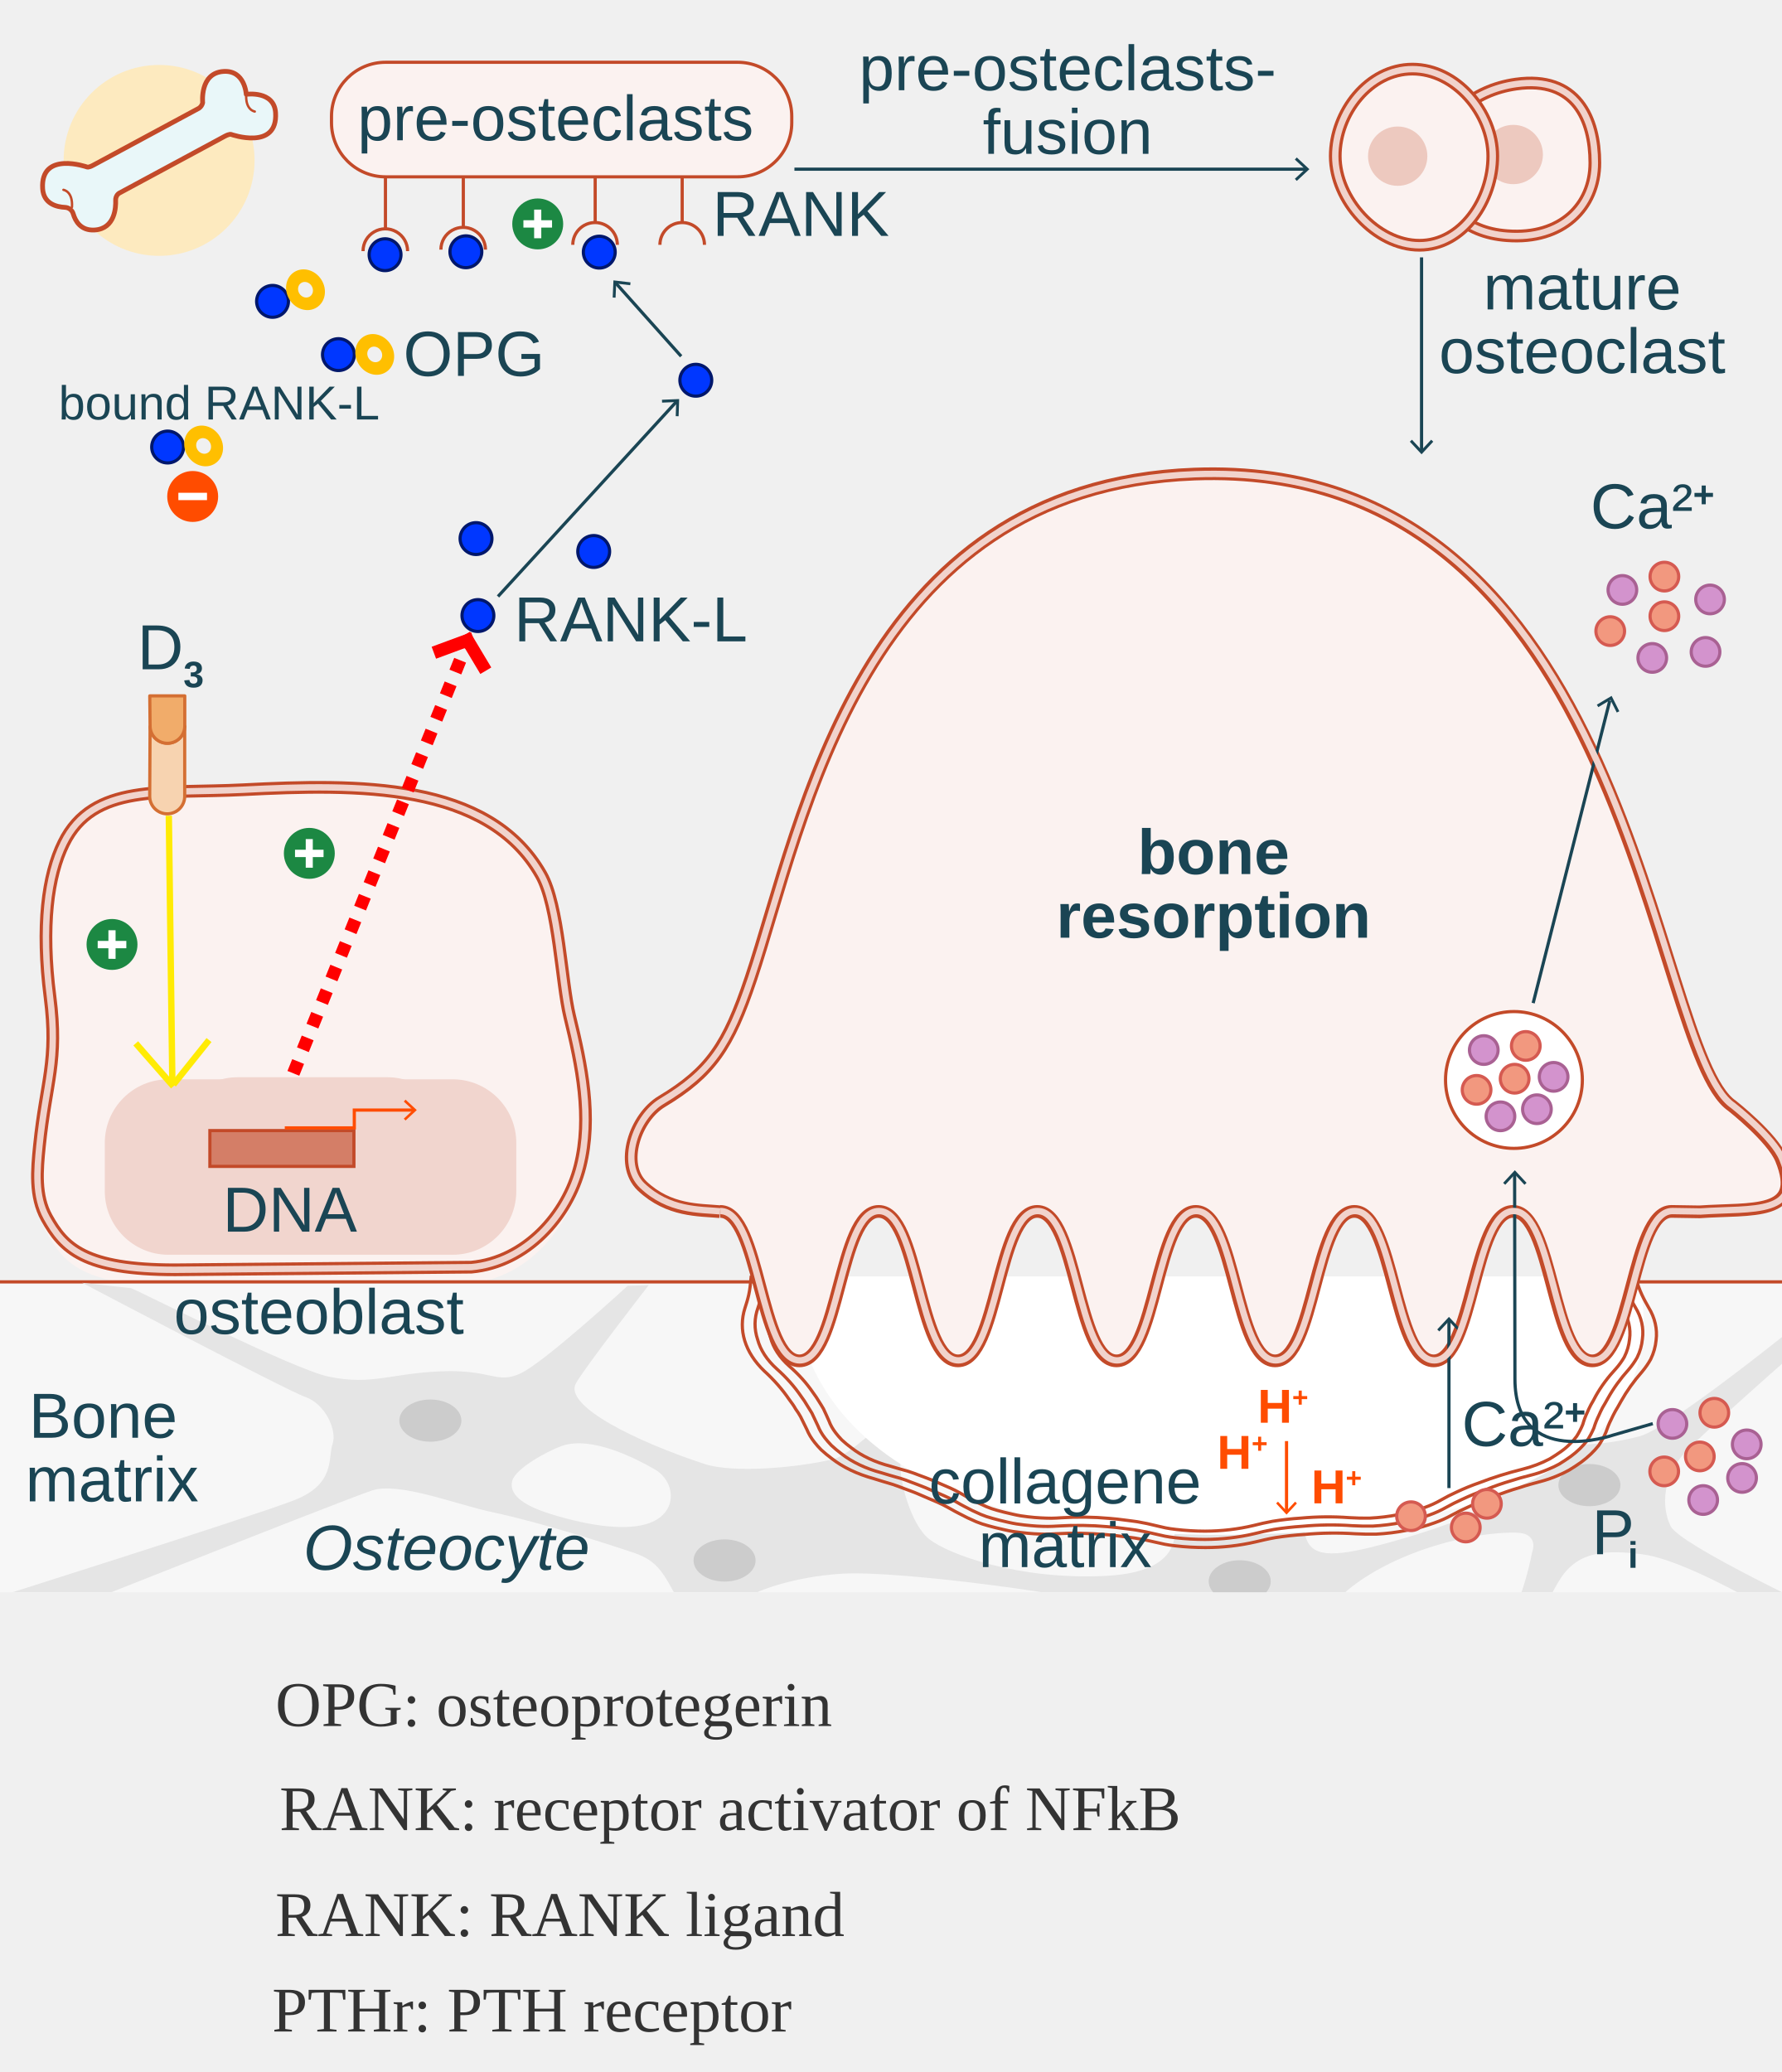
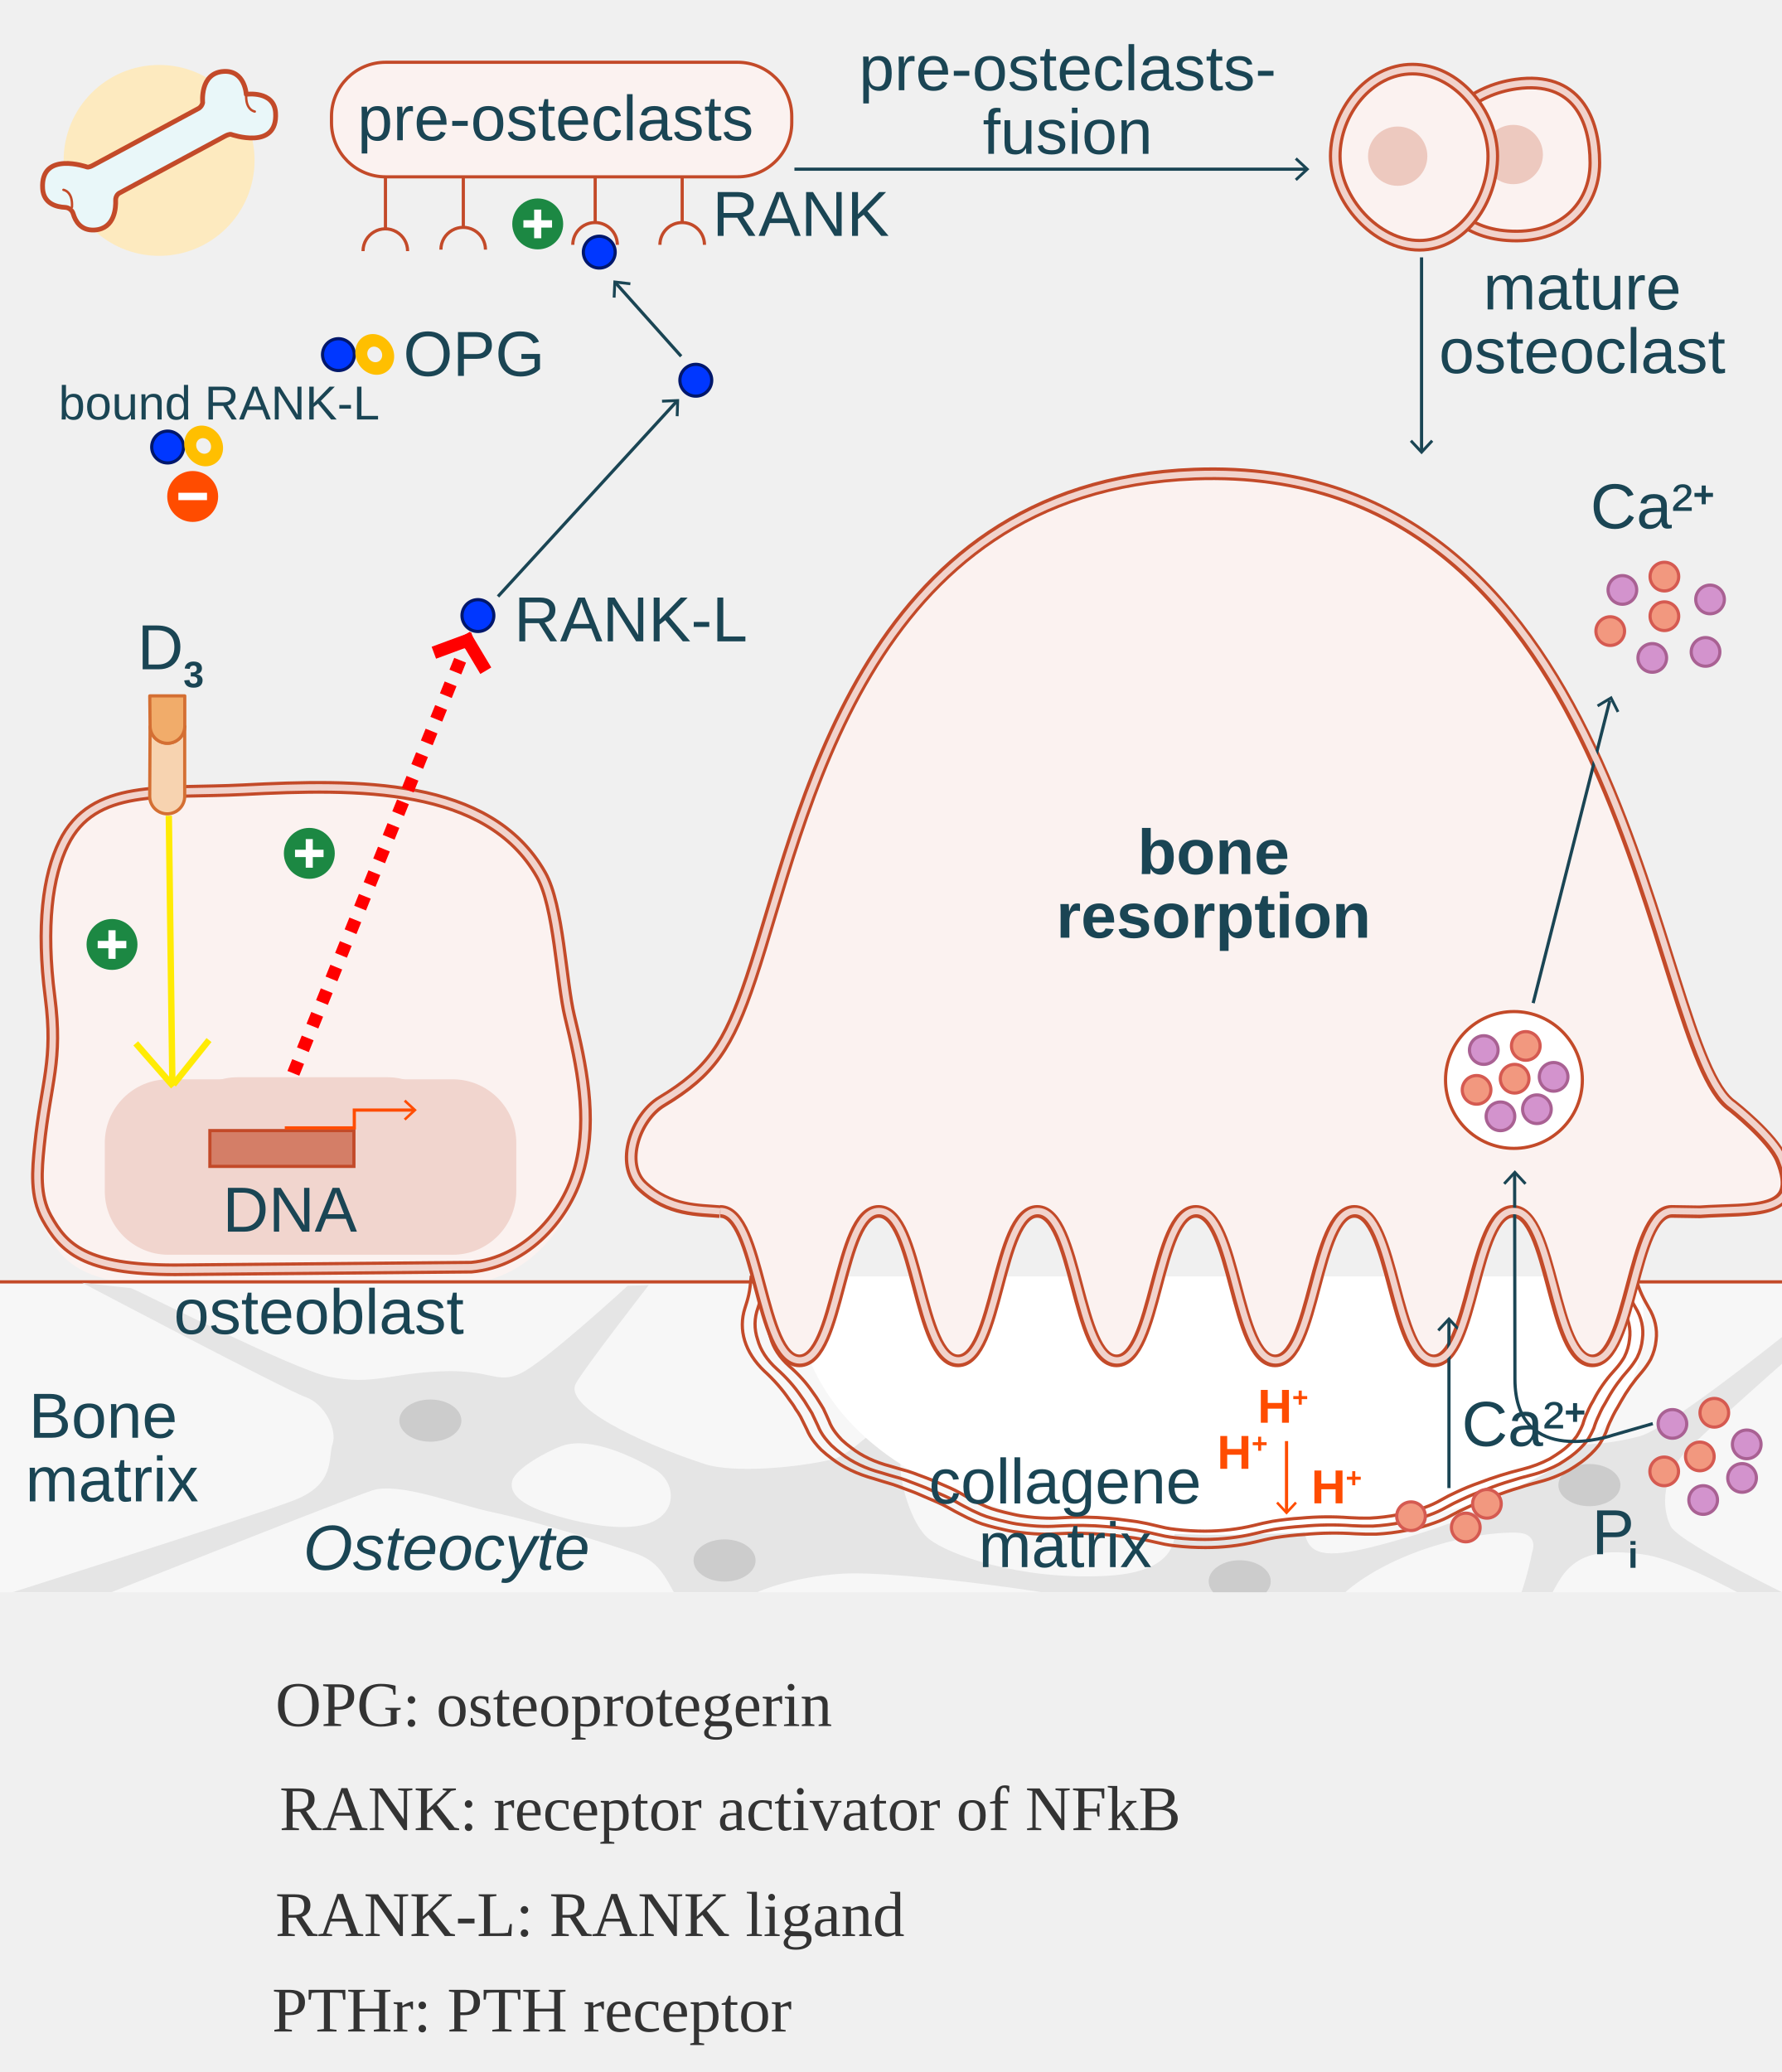
<svg xmlns="http://www.w3.org/2000/svg" xmlns:ns1="https://boxy-svg.com" viewBox="0 0 560 651.164">
  <defs>
    <style>.cls-1,.cls-11,.cls-16,.cls-18,.cls-36,.cls-4,.cls-5{fill:none;}.cls-2{isolation:isolate;}.cls-13,.cls-3{fill:#fbf2f0;}.cls-11,.cls-12,.cls-13,.cls-22,.cls-35,.cls-36,.cls-4,.cls-7{stroke:#c34a29;}.cls-11,.cls-12,.cls-13,.cls-16,.cls-18,.cls-22,.cls-36,.cls-4,.cls-5{stroke-miterlimit:10;}.cls-4{stroke-width:4px;}.cls-5{stroke:#f1d3cc;stroke-width:2px;}.cls-6{clip-path:url(#clip-path);}.cls-7{fill:#f7f7f7;}.cls-14,.cls-23,.cls-24,.cls-25,.cls-26,.cls-35,.cls-36,.cls-7{stroke-linecap:round;}.cls-14,.cls-23,.cls-24,.cls-25,.cls-26,.cls-35,.cls-7{stroke-linejoin:round;}.cls-8{fill:#e5e5e5;}.cls-9{fill:#ccc;}.cls-10,.cls-12{fill:#fff;}.cls-14{fill:#86d2dc;stroke:#39858e;}.cls-15{fill:#edc9bf;}.cls-16{stroke:#ff4c00;}.cls-17,.cls-28{fill:#ff4c00;}.cls-18{stroke:#1a4554;}.cls-19,.cls-21,.cls-27,.cls-29,.cls-31,.cls-32{fill:#1a4554;}.cls-20{fill:#f1d5ce;}.cls-21,.cls-27,.cls-29,.cls-31,.cls-32{font-size:20px;}.cls-21{font-family:ArialMT, Arial;}.cls-22{fill:#d47e67;}.cls-23{fill:#f7d3b0;}.cls-23,.cls-24{stroke:#d46f33;}.cls-24{fill:#f1ac6a;}.cls-25{fill:#f2987f;stroke:#d55a51;}.cls-26{fill:#d393cd;stroke:#a96193;}.cls-27,.cls-28,.cls-31,.cls-32{font-family:Arial-BoldMT, Arial;font-weight:700;}.cls-28{font-size:15px;}.cls-29{font-family:Arial-ItalicMT, Arial;font-style:italic;}.cls-30{letter-spacing:-0.04em;}.cls-31{letter-spacing:0.03em;}.cls-32{letter-spacing:0.03em;}.cls-33{fill:#1c8843;}.cls-34{fill:#fdeabf;}.cls-35{fill:#e9f7f9;stroke-width:1.5px;}.cls-36{stroke-width:0.75px;}.cls-37{mix-blend-mode:multiply;}</style>
    <clipPath id="clip-path">
      <rect class="cls-1" y="0.39" width="560" height="500" />
    </clipPath>
  </defs>
  <g class="cls-2">
    <g id="Zellen_HG" data-name="Zellen HG">
      <path class="cls-3" d="M 148.11 403.209 C 165.3 401.589 178.38 386.591 182.27 370.722 C 186.16 354.853 182.8 338.297 179.02 322.407 C 176.41 311.418 175.6 286.722 170.02 276.747 C 153.4 246.792 112.33 247.5 76.52 249.386 C 51 250.729 29.28 247.202 20 266.629 C 15 277.014 12.86 293.334 15.72 316.164 C 18.33 336.974 14.46 343.289 12.39 364.141 C 11.62 371.963 10.89 380.277 14.66 387.268 C 20 397.13 26.5 404.06 55 404.06 Z" />
      <path class="cls-4" d="M148.11,398.23c17.19-1.58,30.27-16.21,34.16-31.69s.53-31.63-3.25-47.13c-2.61-10.72-3.42-34.81-9-44.54-16.62-29.22-57.69-28.53-93.5-26.69C51,249.49,29.28,246.05,20,265c-5,10.13-7.14,26.05-4.28,48.32,2.61,20.3-1.26,26.46-3.33,46.8-.77,7.63-1.5,15.74,2.27,22.56C20,392.3,26.5,399.06,55,399.06Z" />
      <path class="cls-5" d="M148.11,398.23c17.19-1.58,30.27-16.21,34.16-31.69s.53-31.63-3.25-47.13c-2.61-10.72-3.42-34.81-9-44.54-16.62-29.22-57.69-28.53-93.5-26.69C51,249.49,29.28,246.05,20,265c-5,10.13-7.14,26.05-4.28,48.32,2.61,20.3-1.26,26.46-3.33,46.8-.77,7.63-1.5,15.74,2.27,22.56C20,392.3,26.5,399.06,55,399.06Z" />
      <g class="cls-6">
        <rect class="cls-7" x="-12.03" y="402.85" width="604.95" height="99.19" />
        <path class="cls-8" d="M575.49,507.84S528,485.73,525,479.61s-2.5-15.64,4.5-23.13S577,413.63,577,413.63v-7.14s-50.87,42-61.75,44.89c-13.5,3.57-27.77,3.49-35.75-.17C467.24,445.6,448.24,433,448.24,433l-3.75,5.78s13.5,9.52,20.5,14.28,10.5,10.55,7.5,16.33-29.05,13.77-41.5,16.83c-14.5,3.58-19.75,2.39-21-4.59-1.05-5.89,19.5-34,19.5-34l-8.75,1.53s-11.9,17.95-15.75,23.3c-5.5,7.65-14.25,9.18-20.5,6.46-12.43-5.41-14.5-18.36-14.5-18.36l-5,.34s5,17.34,4,22.78-6,10.81-21.5,11.57c-27.5,1.36-49.5-6.8-55.5-11.57s-9.48-19.19-9-23.8c.29-2.69,32.1-41.18,42.09-56.28,0,0-6.17-.43-6.17,0S273,455.8,262,458.52s-31.5,4.54-40.5,1.59c-21.23-6.95-44.5-18.25-40.5-25.39,2.87-5.13,22.87-30.84,22.87-30.84l-6.64.21S171,428.25,163.49,431.66s-9-1.37-25-.69-21.5,4.43-35,1.71c-11.5-2.32-60.83-27.52-62.33-27.86l-15.33-1.67S90.07,437,96.07,439.08s9.94,10.27,8.44,14.7,1,12.57-12,17.67S-6.17,503.6-6.17,503.6L-12,519s120.52-47.9,129-50.62,26.48,4.46,37.5,6.8c16,3.4,37.07,10.23,44.67,12.81,8,2.72,9.33,6.58,14.83,16.44s-9,20.75-9,20.75l15.5-.34a53.81,53.81,0,0,1,8.67-18.48c4.33-6.12,20.81-10.91,35.33-11.79,18.67-1.14,79,7.14,91,11.56s7,18.37,7,18.37,48.5,1.36,48.5,0-.39-12.33,9.75-22.28c13-12.75,38-20.58,55.25-20.58,8,0,5.5,6.12,5.5,6.12a101,101,0,0,1-15,36.4l8.5,2.72s11.09-24.3,15.5-30.95c5.75-8.68,14.58-8.83,25.5-7.48,18,2.21,60,29.59,60,29.59ZM204.24,478.59c-6.8,2.57-18.43,1.21-31.33-2.83-9.42-2.95-13-6.5-11.92-10.43,1-3.74,10.71-9.17,15.5-10.89,9.5-3.4,23.95,4.26,29.25,7.32C212.24,465.5,213.24,475.19,204.24,478.59Z" />
        <ellipse class="cls-9" cx="135.24" cy="446.45" rx="9.75" ry="6.63" />
        <ellipse class="cls-9" cx="227.7" cy="490.41" rx="9.75" ry="6.63" />
        <ellipse class="cls-9" cx="389.59" cy="496.97" rx="9.75" ry="6.63" />
        <ellipse class="cls-9" cx="499.48" cy="466.72" rx="9.75" ry="6.63" />
      </g>
      <path class="cls-10" d="M 249.74 401.15 C 249.74 401.15 239.747 483.75 386.842 482.33 C 543.474 480.81 514.408 401.15 514.408 401.15" />
      <path class="cls-11" d="M 244.279 401.47 C 244.279 402 244.17 402.47 244.123 402.98 C 244.077 403.49 244.014 403.98 243.966 404.41 C 243.842 405.31 243.684 406.12 243.513 406.86 C 243.167 408.33 242.726 409.53 242.301 410.75 C 241.088 413.939 241.021 417.261 242.108 420.47 C 242.965 423.716 244.987 426.795 248.016 429.47 C 250.975 432.039 253.469 434.809 255.455 437.73 C 256.245 438.78 256.86 439.73 257.367 440.57 C 257.872 441.41 258.392 442.15 258.771 442.86 C 259.452 444.29 259.974 445.45 260.496 446.64 C 260.975 447.94 261.686 449.201 262.613 450.4 C 263.134 451.09 263.767 451.82 264.54 452.63 C 265.49 453.513 266.517 454.361 267.618 455.17 C 270.871 457.703 275.084 459.671 279.865 460.89 C 280.748 461.14 281.617 461.39 282.531 461.67 C 283.447 461.95 284.456 462.18 285.514 462.51 C 286.57 462.84 287.66 463.23 288.875 463.71 C 290.091 464.19 291.525 464.65 293.04 465.29 C 294.556 465.93 295.866 466.52 297.048 467.03 C 298.139 467.471 299.194 467.948 300.206 468.46 C 302.051 469.37 303.362 470.3 304.94 471.07 C 306.516 471.958 308.182 472.78 309.927 473.53 C 311.043 474.004 312.225 474.409 313.461 474.74 C 314.834 475.12 316.381 475.51 318.194 475.91 C 319.038 476.111 319.896 476.284 320.766 476.43 C 321.588 476.55 322.345 476.65 323.118 476.74 C 324.438 476.897 325.77 477.01 327.108 477.08 C 328.308 477.15 329.396 477.17 330.437 477.18 C 331.479 477.19 332.471 477.09 333.449 477.04 C 338.51 476.699 343.617 476.756 348.656 477.21 C 350.517 477.36 352.126 477.54 353.562 477.74 C 354.997 477.94 356.29 478.06 357.457 478.25 C 359.504 478.599 361.516 479.023 363.486 479.52 C 364.416 479.74 365.346 479.97 366.357 480.18 C 367.366 480.39 368.423 480.52 369.623 480.66 C 372.626 481.009 375.671 481.187 378.723 481.19 C 383.93 481.175 389.091 480.568 393.959 479.4 C 395.93 478.887 397.94 478.44 399.983 478.06 C 402.891 477.594 405.848 477.26 408.831 477.06 C 413.882 476.582 419.01 476.529 424.084 476.9 C 426.207 477.032 428.341 477.078 430.472 477.04 C 433.504 476.891 436.498 476.525 439.4 475.95 C 440.329 475.78 441.181 475.62 441.986 475.45 C 442.789 475.28 443.563 475.05 444.178 474.85 C 445.534 474.45 446.716 474.06 447.757 473.68 C 449.593 473.021 451.307 472.232 452.865 471.33 C 454.402 470.438 456.024 469.607 457.721 468.84 C 460.045 467.732 462.49 466.73 465.037 465.84 C 469.267 464.21 473.708 462.811 478.313 461.66 C 481.503 460.861 484.464 459.736 487.08 458.33 C 488.152 457.68 489.317 456.93 490.579 456.04 C 491.697 455.244 492.694 454.384 493.558 453.47 C 494.282 452.764 494.925 452.025 495.48 451.26 C 496.255 450.031 496.902 448.772 497.416 447.49 C 497.767 446.21 498.241 444.944 498.831 443.7 C 499.162 443 499.461 442.21 499.933 441.37 C 500.406 440.53 500.988 439.6 501.507 438.51 C 503.174 435.545 505.283 432.689 507.808 429.98 C 508.828 428.815 509.703 427.602 510.422 426.35 C 511.334 424.516 511.887 422.619 512.072 420.7 C 512.52 417.441 511.76 414.161 509.854 411.12 C 509.142 409.96 508.463 408.81 507.768 407.39 C 507.435 406.68 507.072 405.91 506.756 405.02 C 506.597 404.59 506.439 404.13 506.249 403.64 L 505.743 402.17" transform="matrix(0.999999, 0.001073, -0.001073, 0.999999, 0.473671, -0.403939)" />
      <path class="cls-11" d="M 236.043 401.06 C 235.808 403.62 235.621 405.45 235.26 407.06 C 234.9 408.67 234.491 409.91 234.082 411.2 C 231.878 418.047 234.059 425.17 240.145 431 C 243.205 433.784 245.819 436.756 247.947 439.87 C 248.798 441 249.525 442 250.016 442.92 C 250.606 443.719 251.135 444.537 251.596 445.37 C 252.369 446.9 252.971 448.14 253.572 449.37 C 254.138 450.754 254.937 452.095 255.957 453.37 C 256.598 454.189 257.305 454.987 258.073 455.76 C 259.106 456.71 260.218 457.625 261.405 458.5 C 264.912 461.232 269.413 463.383 274.52 464.77 C 275.45 465.05 276.398 465.33 277.359 465.65 C 278.323 465.97 279.426 466.22 280.516 466.59 C 281.604 466.96 282.819 467.38 284.129 467.9 C 285.439 468.42 286.97 468.9 288.611 469.62 C 290.252 470.34 291.672 470.94 292.95 471.48 C 294.229 472.02 295.365 472.48 296.36 473 C 298.347 474 299.816 474.93 301.441 475.73 C 303.143 476.657 304.935 477.515 306.807 478.3 C 307.997 478.796 309.26 479.218 310.578 479.56 C 312.029 479.97 313.733 480.38 315.596 480.8 C 316.557 481.01 317.458 481.22 318.325 481.35 C 319.192 481.48 320.012 481.59 320.785 481.68 C 322.364 481.87 323.72 481.99 324.982 482.07 C 326.244 482.15 327.411 482.18 328.499 482.19 C 329.588 482.2 330.629 482.11 331.654 482.07 C 336.956 481.761 342.297 481.841 347.569 482.31 C 349.511 482.48 351.198 482.66 352.696 482.87 C 354.196 483.08 355.537 483.19 356.735 483.39 C 358.875 483.737 360.983 484.161 363.046 484.66 C 364.009 484.89 364.987 485.11 366.029 485.32 C 367.07 485.53 368.158 485.67 369.404 485.81 C 372.528 486.167 375.695 486.344 378.869 486.34 C 384.252 486.33 389.591 485.721 394.64 484.54 C 396.565 484.09 398.473 483.6 400.87 483.19 C 403.879 482.721 406.935 482.387 410.017 482.19 C 415.277 481.698 420.611 481.62 425.901 481.96 C 428.114 482.081 430.338 482.117 432.558 482.07 C 435.746 481.898 438.893 481.502 441.942 480.89 C 442.92 480.72 443.819 480.54 444.654 480.37 C 445.49 480.2 446.232 479.95 446.988 479.74 C 448.287 479.374 449.555 478.967 450.788 478.52 C 452.748 477.833 454.582 477.011 456.259 476.07 C 457.934 475.152 459.682 474.287 461.494 473.48 C 464.007 472.298 466.64 471.223 469.376 470.26 C 472.011 469.174 474.768 468.212 477.622 467.38 C 479.846 466.63 481.754 466.12 483.693 465.6 C 485.806 465.061 487.815 464.373 489.686 463.55 C 490.897 463.041 492.049 462.479 493.138 461.87 C 494.321 461.16 495.581 460.33 496.969 459.35 C 499.099 457.756 500.924 456.007 502.405 454.14 C 503.29 452.809 504.037 451.443 504.64 450.05 C 505.128 448.74 505.553 447.45 506.339 445.93 C 506.718 445.17 507.063 444.32 507.599 443.4 C 508.134 442.48 508.763 441.46 509.393 440.27 C 511.185 437.055 513.398 433.941 516.009 430.96 C 517.06 429.693 517.966 428.38 518.717 427.03 C 519.656 425.08 520.225 423.066 520.414 421.03 C 520.859 417.527 520.046 414.006 518.038 410.73 C 517.326 409.48 516.63 408.26 515.92 406.73 C 515.208 405.2 514.575 403.39 513.721 400.88" transform="matrix(0.999999, 0.001073, -0.001073, 0.999999, 0.476035, -0.403997)" />
      <path class="cls-11" d="M 240.205 401.26 C 240 403.58 239.795 405.43 239.432 406.94 C 239.069 408.45 238.643 409.71 238.217 410.94 C 237.014 414.226 236.965 417.64 238.076 420.94 C 238.967 424.27 241.026 427.431 244.101 430.19 C 247.102 432.866 249.65 435.735 251.704 438.75 C 252.524 439.84 253.155 440.82 253.691 441.75 C 254.228 442.68 254.764 443.39 255.158 444.12 C 255.884 445.6 256.452 446.8 257.004 448.03 C 257.531 449.373 258.282 450.677 259.244 451.92 C 259.796 452.63 260.458 453.39 261.263 454.23 C 262.239 455.142 263.292 456.02 264.417 456.86 C 267.773 459.493 272.11 461.555 277.036 462.86 C 277.951 463.13 278.85 463.39 279.781 463.69 C 280.711 463.99 281.784 464.23 282.936 464.58 C 284.087 464.93 285.16 465.33 286.422 465.83 C 287.683 466.33 289.166 466.83 290.743 467.49 C 292.321 468.15 293.693 468.76 294.923 469.29 C 296.154 469.82 297.242 470.29 298.204 470.76 C 300.113 471.69 301.517 472.65 303.078 473.43 C 304.724 474.337 306.457 475.179 308.268 475.95 C 309.418 476.432 310.638 476.844 311.912 477.18 C 313.315 477.57 314.924 477.98 316.786 478.39 C 317.716 478.59 318.584 478.8 319.42 478.92 C 320.256 479.04 321.076 479.15 321.833 479.24 C 323.41 479.42 324.688 479.53 325.934 479.61 C 327.18 479.69 328.285 479.7 329.341 479.71 C 330.398 479.72 331.423 479.63 332.496 479.58 C 337.68 479.257 342.907 479.328 348.065 479.79 C 349.957 479.95 351.614 480.13 353.081 480.33 C 354.547 480.53 355.857 480.66 357.04 480.85 C 359.127 481.198 361.181 481.623 363.191 482.12 C 364.138 482.34 365.084 482.57 366.11 482.78 C 367.135 482.99 368.223 483.12 369.438 483.27 C 372.494 483.616 375.592 483.79 378.697 483.79 C 383.976 483.775 389.209 483.169 394.155 482 C 396.161 481.485 398.21 481.038 400.291 480.66 C 403.247 480.192 406.251 479.858 409.282 479.66 C 414.437 479.176 419.669 479.113 424.85 479.47 C 427.021 479.593 429.202 479.637 431.381 479.6 C 434.486 479.429 437.553 479.047 440.529 478.46 C 441.476 478.293 442.359 478.123 443.179 477.95 C 443.999 477.76 444.757 477.54 445.451 477.34 C 446.854 476.93 448.053 476.53 449.126 476.14 C 451.03 475.47 452.808 474.665 454.426 473.74 C 456.033 472.835 457.718 471.987 459.473 471.2 C 461.896 470.05 464.442 469.007 467.092 468.08 C 469.608 467.039 472.244 466.12 474.979 465.33 C 476.881 464.708 478.835 464.15 480.831 463.66 C 482.868 463.159 484.806 462.508 486.604 461.72 C 487.78 461.245 488.898 460.713 489.948 460.13 C 491.068 459.45 492.282 458.66 493.607 457.72 C 495.657 456.198 497.395 454.518 498.781 452.72 C 499.611 451.44 500.312 450.127 500.879 448.79 C 501.286 447.439 501.813 446.104 502.456 444.79 C 502.803 444.06 503.119 443.24 503.623 442.35 C 504.128 441.46 504.743 440.5 505.343 439.35 C 507.072 436.261 509.231 433.276 511.794 430.43 C 512.827 429.213 513.718 427.95 514.46 426.65 C 515.394 424.751 515.956 422.786 516.132 420.8 C 516.605 417.431 515.855 414.037 513.939 410.88 C 513.23 409.68 512.536 408.49 511.841 407.02 C 511.147 405.55 510.501 403.74 509.744 401.49" />
      <path class="cls-3" d="M 226.957 380.586 C 239.393 380.586 239.393 427.672 251.828 427.672 C 264.265 427.672 264.247 380.586 276.682 380.586 C 289.119 380.586 289.119 427.672 301.555 427.672 C 313.991 427.672 313.973 380.586 326.408 380.586 C 338.844 380.586 338.844 427.672 351.28 427.672 C 363.717 427.672 363.698 380.586 376.133 380.586 C 388.57 380.586 388.57 427.672 401.005 427.672 C 413.442 427.672 413.442 380.586 425.86 380.586 C 438.278 380.586 438.296 427.672 450.73 427.672 C 463.168 427.672 463.168 380.586 475.604 380.586 C 488.039 380.586 488.039 427.672 500.475 427.672 C 512.912 427.672 512.912 380.586 525.348 380.586 L 534.134 380.729 C 550.498 379.562 567.104 382.204 559.802 364.167 C 557.021 357.308 544.345 347.319 544.345 347.319 C 518.398 329.629 513.411 143.105 375.689 148.285 C 270.808 152.236 253.053 258.037 236.594 307.253 C 229.476 328.525 223.973 336.713 208.646 345.967 C 200.38 350.942 195.301 365.641 202.493 372.58 C 210.889 380.566 220.432 380.075 226.883 380.667" />
      <path class="cls-4" d="M 226.306 380.706 C 238.767 380.706 238.767 427.673 251.228 427.673 C 263.688 427.673 263.67 380.706 276.129 380.706 C 288.589 380.706 288.589 427.673 301.05 427.673 C 313.51 427.673 313.492 380.706 325.951 380.706 C 338.411 380.706 338.411 427.673 350.872 427.673 C 363.332 427.673 363.314 380.706 375.774 380.706 C 388.234 380.706 388.234 427.673 400.693 427.673 C 413.154 427.673 413.154 380.706 425.597 380.706 C 438.039 380.706 438.057 427.673 450.517 427.673 C 462.978 427.673 462.978 380.706 475.437 380.706 C 487.897 380.706 487.897 427.673 500.358 427.673 C 512.819 427.673 512.819 380.706 525.279 380.706 L 534.079 380.848 C 550.477 379.683 567.114 382.319 559.799 364.327 C 557.013 357.487 544.313 347.522 544.313 347.522 C 518.313 329.878 513.319 143.823 375.328 148.989 C 270.242 152.931 252.452 258.466 235.963 307.558 C 228.832 328.774 223.316 336.944 207.961 346.174 C 199.678 351.137 194.59 365.798 201.795 372.72 C 210.208 380.685 219.771 380.194 226.232 380.787" />
    </g>
    <g id="Icons">
      <g id="Text">
        <path class="cls-11" d="M180,76.94a7,7,0,0,1,14,0" />
        <line class="cls-11" x1="187.04" y1="47.8" x2="187.04" y2="69.94" />
        <path class="cls-11" d="M207.38,76.94a7,7,0,0,1,14,0" />
        <line class="cls-11" x1="214.38" y1="47.8" x2="214.38" y2="69.94" />
        <g id="RANKL-4" data-name="RANKL">
          <path class="cls-12" d="M154.25,196.37a5,5,0,1,1-1.17-7A5,5,0,0,1,154.25,196.37Z" style="fill: rgb(0, 55, 255); stroke: rgb(0, 23, 107);" />
        </g>
        <line class="cls-16" x1="404.3" y1="452.89" x2="404.3" y2="475.12" />
        <polygon class="cls-17" points="401.03 472.47 401.62 471.93 404.3 474.81 406.99 471.93 407.57 472.47 404.3 475.99 401.03 472.47" />
        <line class="cls-18" x1="455.34" y1="467.66" x2="455.34" y2="414.83" />
        <polygon class="cls-19" points="459.02 417.81 458.36 418.43 455.34 415.18 452.32 418.43 451.66 417.81 455.34 413.86 459.02 417.81" />
        <path class="cls-18" d="M 519.341 447.437 L 506.806 451.037 C 506.806 451.037 476.04 461.718 476.04 433.354 L 476.04 368.95" transform="matrix(0.999999, -0.001544, 0.001544, 0.999999, -0.633894, 0.768845)" />
        <polygon class="cls-19" points="479.728 371.73 479.068 372.34 476.048 369.09 473.028 372.34 472.368 371.73 476.048 367.77 479.728 371.73" />
        <path class="cls-3" d="M501.19,51.17c0,13.67-10.31,24.22-27.57,22.9-13.63-1-21.93-9.23-21.93-22.9s11.21-22.85,24.75-24.75C495.38,23.76,501.19,37.5,501.19,51.17Z" />
        <path class="cls-4" d="M501.19,51.17c0,13.67-10.31,24.22-27.57,22.9-13.63-1-21.93-9.23-21.93-22.9s11.21-22.85,24.75-24.75C495.38,23.76,501.19,37.5,501.19,51.17Z" />
        <path class="cls-5" d="M501.19,51.17c0,13.67-10.31,24.22-27.57,22.9-13.63-1-21.93-9.23-21.93-22.9s11.21-22.85,24.75-24.75C495.38,23.76,501.19,37.5,501.19,51.17Z" />
        <circle class="cls-15" cx="475.55" cy="48.56" r="9.32" />
        <path class="cls-3" d="M469.11,49.08c0,13.66-9.38,28-23.05,28s-26.45-14.32-26.45-28,10.59-27.36,24.26-27.36S469.11,35.41,469.11,49.08Z" />
        <path class="cls-4" d="M469.11,49.08c0,13.66-9.38,28-23.05,28s-26.45-14.32-26.45-28,10.59-27.36,24.26-27.36S469.11,35.41,469.11,49.08Z" />
        <path class="cls-5" d="M469.11,49.08c0,13.66-9.38,28-23.05,28s-26.45-14.32-26.45-28,10.59-27.36,24.26-27.36S469.11,35.41,469.11,49.08Z" />
        <circle class="cls-15" cx="439.23" cy="49.08" r="9.32" />
        <line class="cls-18" x1="446.73" y1="80.884" x2="446.73" y2="141.789" />
        <polygon class="cls-19" points="443.05 138.809 443.71 138.189 446.73 141.439 449.75 138.189 450.41 138.809 446.73 142.769 443.05 138.809" />
        <line class="cls-18" x1="249.65" y1="53.17" x2="410.5" y2="53.17" />
        <polygon class="cls-19" points="407.52 56.85 406.91 56.19 410.16 53.17 406.91 50.15 407.52 49.49 411.48 53.17 407.52 56.85" />
        <rect class="cls-20" x="32.93" y="339.19" width="129.32" height="55.14" rx="20" ry="20" />
        <g id="_Gruppe_" data-name="&lt;Gruppe&gt;">
          <rect class="cls-20" x="54.71" y="338.54" width="87" height="54.5" rx="20" ry="20" />
          <text class="cls-21" transform="translate(69.98 387.07)" style="white-space: pre;">DNA</text>
          <g id="_Gruppe_2" data-name="&lt;Gruppe&gt;">
            <rect class="cls-22" x="65.96" y="355.31" width="45.26" height="11.25" />
            <polyline class="cls-16" points="89.49 354.46 111.34 354.46 111.34 348.86 130.1 348.86" />
            <polygon class="cls-17" points="127.45 352.13 126.9 351.55 129.79 348.86 126.9 346.18 127.45 345.59 130.97 348.86 127.45 352.13" />
          </g>
        </g>
        <g id="Neues_Symbol_1" data-name="Neues Symbol 1">
          <g id="VDR" />
          <g id="Deleted_Symbol-10" data-name="Deleted Symbol" />
        </g>
        <g id="CAP-2" data-name="CAP">
          <circle class="cls-25" cx="443.42" cy="476.5" r="4.5" />
        </g>
        <g id="CAP-3" data-name="CAP">
          <circle class="cls-25" cx="460.63" cy="480.04" r="4.5" />
        </g>
        <g id="CAP-4" data-name="CAP">
          <circle class="cls-25" cx="467.27" cy="472.6" r="4.5" />
        </g>
-         <g id="g-1" data-name="RANKL" transform="matrix(1, 0, 0, 1, -0.596379, -24.19275)">
-           <path class="cls-12" d="M154.25,196.37a5,5,0,1,1-1.17-7A5,5,0,0,1,154.25,196.37Z" style="fill: rgb(0, 55, 255); stroke-miterlimit: 10; stroke: rgb(0, 23, 107);" />
-         </g>
        <g id="g-2" data-name="RANKL" transform="matrix(1, 0, 0, 1, 68.4718, -73.95089)">
          <path class="cls-12" d="M154.25,196.37a5,5,0,1,1-1.17-7A5,5,0,0,1,154.25,196.37Z" style="fill: rgb(0, 55, 255); stroke-miterlimit: 10; stroke: rgb(0, 23, 107);" />
        </g>
        <g id="g-3" data-name="RANKL" transform="matrix(1, 0, 0, 1, 38.13586, -114.215)">
-           <path class="cls-12" d="M154.25,196.37a5,5,0,1,1-1.17-7A5,5,0,0,1,154.25,196.37Z" style="fill: rgb(0, 55, 255); stroke-miterlimit: 10; stroke: rgb(0, 23, 107);" />
-         </g>
-         <g id="g-7" data-name="RANKL" transform="matrix(1, 0, 0, 1, 36.38271, -20.13843)">
          <path class="cls-12" d="M154.25,196.37a5,5,0,1,1-1.17-7A5,5,0,0,1,154.25,196.37Z" style="fill: rgb(0, 55, 255); stroke-miterlimit: 10; stroke: rgb(0, 23, 107);" />
        </g>
        <g id="g-8" data-name="RANKL" transform="matrix(1, 0, 0, 1, -97.51083, -52.96334)">
          <path class="cls-12" d="M154.25,196.37a5,5,0,1,1-1.17-7A5,5,0,0,1,154.25,196.37Z" style="fill: rgb(0, 55, 255); stroke-miterlimit: 10; stroke: rgb(0, 23, 107);" />
        </g>
        <path class="cls-11" d="M 138.56 78.46 C 138.56 73.072 144.393 69.704 149.06 72.398 C 151.225 73.648 152.56 75.959 152.56 78.46" style="fill: none; stroke: rgb(195, 74, 41); stroke-miterlimit: 10;" />
        <line class="cls-11" x1="145.6" y1="49.32" x2="145.6" y2="71.46" style="fill: none; stroke: rgb(195, 74, 41); stroke-miterlimit: 10;" />
        <path class="cls-11" d="M 114.089 78.922 C 114.089 73.533 119.922 70.165 124.589 72.86 C 126.755 74.11 128.089 76.421 128.089 78.922" style="fill: none; stroke: rgb(195, 74, 41); stroke-miterlimit: 10;" />
        <line class="cls-11" x1="121.129" y1="49.782" x2="121.129" y2="71.922" style="fill: none; stroke: rgb(195, 74, 41); stroke-miterlimit: 10;" />
        <rect class="cls-13" x="97.71" y="20.958" width="144.64" height="36" rx="17" ry="17" style="fill: rgb(251, 242, 240); stroke: rgb(195, 74, 41); stroke-miterlimit: 10;" transform="matrix(1, 0, 0, 1, 6.463798, -1.385157)" />
-         <g id="g-9" data-name="RANKL" transform="matrix(1, 0, 0, 1, -3.785926, -114.3269)">
-           <path class="cls-12" d="M154.25,196.37a5,5,0,1,1-1.17-7A5,5,0,0,1,154.25,196.37Z" style="fill: rgb(0, 55, 255); stroke-miterlimit: 10; stroke: rgb(0, 23, 107);" />
-         </g>
-         <g id="g-10" data-name="RANKL" transform="matrix(1, 0, 0, 1, -29.17988, -113.4035)">
-           <path class="cls-12" d="M154.25,196.37a5,5,0,1,1-1.17-7A5,5,0,0,1,154.25,196.37Z" style="fill: rgb(0, 55, 255); stroke-miterlimit: 10; stroke: rgb(0, 23, 107);" />
-         </g>
        <text style="fill: rgb(51, 51, 51); font-size: 20px; white-space: pre;" x="86.534" y="542.426">OPG: osteoprotegerin</text>
        <text style="fill: rgb(51, 51, 51); font-size: 20px; white-space: pre;" x="87.826" y="575.151">RANK: receptor activator of NFkB </text>
-         <text style="fill: rgb(51, 51, 51); font-size: 20px; white-space: pre;" x="86.512" y="608.425">RANK: RANK ligand </text>
+         <text style="fill: rgb(51, 51, 51); font-size: 20px; white-space: pre;" x="86.512" y="608.425">RANK-L: RANK ligand </text>
        <text style="fill: rgb(51, 51, 51); font-size: 20px; white-space: pre;" x="85.512" y="638.426">PTHr: PTH receptor</text>
        <g id="g-11" data-name="RANKL" transform="matrix(1, 0, 0, 1, -43.83436, -82.00574)">
-           <path class="cls-12" d="M154.25,196.37a5,5,0,1,1-1.17-7A5,5,0,0,1,154.25,196.37Z" style="fill: rgb(0, 55, 255); stroke-miterlimit: 10; stroke: rgb(0, 23, 107);" />
-         </g>
-         <g id="g-12" data-name="RANKL" transform="matrix(1, 0, 0, 1, -64.54508, -98.74454)">
          <path class="cls-12" d="M154.25,196.37a5,5,0,1,1-1.17-7A5,5,0,0,1,154.25,196.37Z" style="fill: rgb(0, 55, 255); stroke-miterlimit: 10; stroke: rgb(0, 23, 107);" />
        </g>
        <line class="cls-18" x1="500.632" y1="319.378" x2="482.616" y2="222.985" style="fill: none; stroke: rgb(26, 69, 84); stroke-miterlimit: 10;" transform="matrix(0.907767, 0.419475, -0.419475, 0.907767, 161.3187, -184.6849)" />
        <polygon class="cls-19" points="509.496 222.561 508.836 223.171 505.816 219.921 502.796 223.171 502.136 222.561 505.816 218.601 509.496 222.561" style="fill: rgb(26, 69, 84);" transform="matrix(0.959703, 0.281018, -0.281018, 0.959703, 82.456, -133.2422)" />
      </g>
      <g id="_Gruppe_7" data-name="&lt;Gruppe&gt;">
        <circle class="cls-25" cx="522.98" cy="462.41" r="4.5" />
      </g>
      <g id="_Gruppe_8" data-name="&lt;Gruppe&gt;">
        <circle class="cls-25" cx="534.18" cy="457.71" r="4.5" />
      </g>
      <g id="_Gruppe_9" data-name="&lt;Gruppe&gt;">
        <circle class="cls-25" cx="538.73" cy="443.99" r="4.5" />
      </g>
      <circle class="cls-26" cx="547.45" cy="464.47" r="4.5" />
      <circle class="cls-26" cx="535.23" cy="471.41" r="4.5" />
      <g id="_Gruppe_10" data-name="&lt;Gruppe&gt;">
        <circle class="cls-26" cx="548.92" cy="453.92" r="4.5" />
      </g>
      <circle class="cls-26" cx="525.56" cy="447.49" r="4.5" />
      <g id="_Gruppe_11" data-name="&lt;Gruppe&gt;" transform="matrix(1, 0, 0, 1, 32.32243, -77.82488)">
        <circle class="cls-25" cx="473.7" cy="276.16" r="4.5" />
      </g>
      <g id="_Gruppe_12" data-name="&lt;Gruppe&gt;" transform="matrix(1, 0, 0, 1, 32.32243, -77.82488)">
        <circle class="cls-25" cx="490.72" cy="271.48" r="4.5" />
      </g>
      <g id="_Gruppe_13" data-name="&lt;Gruppe&gt;" transform="matrix(1, 0, 0, 1, 32.32243, -77.82488)">
        <circle class="cls-25" cx="490.72" cy="259.03" r="4.5" />
      </g>
      <circle class="cls-26" cx="537.392" cy="188.385" r="4.5" />
      <circle class="cls-26" cx="519.232" cy="206.765" r="4.5" />
      <g id="_Gruppe_14" data-name="&lt;Gruppe&gt;" transform="matrix(1, 0, 0, 1, 32.32243, -77.82488)">
        <circle class="cls-26" cx="503.65" cy="282.7" r="4.5" />
      </g>
      <circle class="cls-26" cx="509.842" cy="185.395" r="4.5" />
-       <path d="M 370 388 m -5.9 0 a 5.9 6.59 0 1 0 11.8 0 a 5.9 6.59 0 1 0 -11.8 0 Z M 370 388 m -2.265 0 a 2.265 2.529 0 0 1 4.53 0 a 2.265 2.529 0 0 1 -4.53 0 Z" transform="matrix(-0.843664, 0.536874, -0.536879, -0.843661, 616.4709, 219.7526)" style="fill: rgb(255, 191, 0);" ns1:shape="ring 370 388 2.265 2.529 5.9 6.59 1@a24e9b98" />
      <path d="M 370 388 m -5.9 0 a 5.9 6.59 0 1 0 11.8 0 a 5.9 6.59 0 1 0 -11.8 0 Z M 370 388 m -2.265 0 a 2.265 2.529 0 0 1 4.53 0 a 2.265 2.529 0 0 1 -4.53 0 Z" transform="matrix(-0.843663, 0.536873, -0.536878, -0.843661, 638.2242, 240.0802)" style="fill: rgb(255, 191, 0);" ns1:shape="ring 370 388 2.265 2.529 5.9 6.59 1@a24e9b98" />
      <path d="M 370 388 m -5.9 0 a 5.9 6.59 0 1 0 11.8 0 a 5.9 6.59 0 1 0 -11.8 0 Z M 370 388 m -2.265 0 a 2.265 2.529 0 0 1 4.53 0 a 2.265 2.529 0 0 1 -4.53 0 Z" transform="matrix(-0.84366, 0.536872, -0.536878, -0.843661, 584.4531, 268.8451)" style="fill: rgb(255, 191, 0);" ns1:shape="ring 370 388 2.265 2.529 5.9 6.59 1@a24e9b98" />
      <circle class="cls-12" cx="475.762" cy="339.4" r="21.5" style="fill: rgb(255, 255, 255); stroke: rgb(195, 74, 41); stroke-miterlimit: 10;" />
      <g id="_Gruppe_3" data-name="&lt;Gruppe&gt;" transform="matrix(1, 0, 0, 1, -2.177164, -24.75379)">
        <circle class="cls-25" cx="466.2" cy="367.26" r="4.5" style="fill: rgb(242, 152, 127); stroke: rgb(213, 90, 81); stroke-linecap: round; stroke-linejoin: round;" />
      </g>
      <g id="_Gruppe_4" data-name="&lt;Gruppe&gt;" transform="matrix(1, 0, 0, 1, -2.177164, -24.75379)">
        <circle class="cls-25" cx="478.16" cy="363.76" r="4.5" style="fill: rgb(242, 152, 127); stroke: rgb(213, 90, 81); stroke-linecap: round; stroke-linejoin: round;" />
      </g>
      <g id="_Gruppe_5" data-name="&lt;Gruppe&gt;" transform="matrix(1, 0, 0, 1, -2.177164, -24.75379)">
        <circle class="cls-25" cx="481.66" cy="353.46" r="4.5" style="fill: rgb(242, 152, 127); stroke: rgb(213, 90, 81); stroke-linecap: round; stroke-linejoin: round;" />
      </g>
      <circle class="cls-26" cx="488.233" cy="338.416" r="4.5" style="fill: rgb(211, 147, 205); stroke: rgb(169, 97, 147); stroke-linecap: round; stroke-linejoin: round;" />
      <circle class="cls-26" cx="471.523" cy="350.826" r="4.5" style="fill: rgb(211, 147, 205); stroke: rgb(169, 97, 147); stroke-linecap: round; stroke-linejoin: round;" />
      <g id="_Gruppe_6" data-name="&lt;Gruppe&gt;" transform="matrix(1, 0, 0, 1, -2.177164, -24.75379)">
        <circle class="cls-26" cx="485.16" cy="373.35" r="4.5" style="fill: rgb(211, 147, 205); stroke: rgb(169, 97, 147); stroke-linecap: round; stroke-linejoin: round;" />
      </g>
      <circle class="cls-26" cx="466.283" cy="329.996" r="4.5" style="fill: rgb(211, 147, 205); stroke: rgb(169, 97, 147); stroke-linecap: round; stroke-linejoin: round;" />
    </g>
    <g id="Text-2" data-name="Text">
      <text class="cls-21" transform="matrix(1, 0, 0, 1.000001, 499.7929, 166.0429)" style="white-space: pre; font-size: 20px;">Ca²</text>
      <text class="cls-27" transform="matrix(1.000004, 0, 0, 1, 532.0129, 159.3829)" style="white-space: pre; font-size: 11.6px;">+</text>
      <text class="cls-21" transform="translate(438.85 244.65)" style="white-space: pre;"> </text>
      <text class="cls-21" transform="translate(459.36 454.42)" style="white-space: pre;">Ca²</text>
      <text class="cls-27" transform="translate(491.59 447.76) scale(0.58)" style="white-space: pre;">+</text>
      <text class="cls-21" transform="translate(498.4 454.42)" style="white-space: pre;"> </text>
      <text class="cls-28" transform="translate(395.22 447.12)" style="white-space: pre;">H</text>
      <text class="cls-28" transform="translate(406.06 442.12) scale(0.58)" style="white-space: pre;">+</text>
      <text class="cls-28" transform="translate(411.16 447.12)" style="white-space: pre;"> </text>
      <text class="cls-28" transform="translate(382.48 461.6)" style="white-space: pre;">H</text>
      <text class="cls-28" transform="translate(393.31 456.61) scale(0.58)" style="white-space: pre;">+</text>
      <text class="cls-28" transform="translate(398.42 461.6)" style="white-space: pre;"> </text>
      <text class="cls-28" transform="translate(412.06 472.45)" style="white-space: pre;">H</text>
      <text class="cls-28" transform="translate(422.89 467.45) scale(0.58)" style="white-space: pre;">+</text>
      <text class="cls-28" transform="translate(428 472.45)" style="white-space: pre;"> </text>
      <text class="cls-29" style="white-space: pre; font-size: 20px;" x="95.326" y="493.312">Osteocyte</text>
      <text class="cls-21" transform="translate(9.07 451.83)" style="white-space: pre;">Bone <tspan x="-1.09" y="20">matrix</tspan>
      </text>
      <text class="cls-21" transform="translate(466.1 97.24)" style="white-space: pre;">mature<tspan x="-13.9" y="20">osteoclast</tspan>
      </text>
      <text class="cls-21" transform="translate(269.94 28.35)" style="white-space: pre;">pre-osteclasts-<tspan x="38.89" y="20">fusion</tspan>
      </text>
      <text class="cls-21" style="white-space: pre;" x="595.893" y="267.439" transform="matrix(1, 0, 0, 0.999999, -303.9864, 205.0477)">collagene<tspan x="611.483" y="287.439" style="font-size: 20px; word-spacing: 0px;">matrix</tspan>
      </text>
      <text class="cls-21" transform="translate(112.32 44.09)" style="white-space: pre;">pre-osteclasts</text>
      <text class="cls-21" style="white-space: pre; font-size: 20px;" x="223.9" y="74.134">RANK</text>
      <text class="cls-21" style="white-space: pre;" x="161.558" y="201.556">RANK-<tspan class="cls-30" x="223.788" y="201.556" style="font-size: 20px; word-spacing: 0px; letter-spacing: -0.8px;">L</tspan>
      </text>
      <text class="cls-27" style="white-space: pre;" x="357.475" y="274.682">bone<tspan x="331.915" y="294.682" style="font-size: 20px; word-spacing: 0px;">resorption</tspan>
      </text>
      <text class="cls-21" transform="translate(500.26 488.44)" style="white-space: pre;">P</text>
      <text class="cls-31" transform="matrix(0.999993, 0, 0, 1.000001, 511.566, 492.711)" style="white-space: pre; font-size: 11.6px;">i</text>
      <g id="Plus-13" data-name="Plus" />
      <g id="Plus-14" data-name="Plus">
        <circle class="cls-33" cx="35.2" cy="296.81" r="8" />
        <path class="cls-10" d="M34.07,301.31V298H30.7v-2.31h3.37v-3.34h2.25v3.34H39.7V298H36.32v3.35Z" />
      </g>
      <g id="Minus-5" data-name="Minus" transform="matrix(1, 0, 0, 1, -61.31719, -15.07542)">
        <circle class="cls-17" cx="121.87" cy="171.1" r="8" />
        <path class="cls-10" d="M117.37,172.25v-2.31h9v2.31Z" />
      </g>
      <g id="Plus-17" data-name="Plus" />
      <g id="Plus-18" data-name="Plus" />
      <g id="Bone_klein" data-name="Bone klein">
        <circle class="cls-34" cx="50" cy="50.41" r="30" />
        <path class="cls-35" d="M37.45,60.71a2.17,2.17,0,0,0-.57.51A2.71,2.71,0,0,0,36.34,63c.08,2-.12,8.87-6.59,9.28-4.38.28-6.07-2.83-6.73-5.05a2.81,2.81,0,0,0-2.55-2.06c-2.63-.12-6.77-1.08-7.07-5.88-.74-12,13.94-6.81,13.94-6.81s.38.29,1.95-.56L62.55,34a2.83,2.83,0,0,0,1.14-1.73s-1-9.34,6.56-9.82c6.74-.43,7.13,7.19,7.13,7.19s8.78-1.28,9.22,5.8c.74,12-13.94,6.81-13.94,6.81s-.38-.29-2,.56Z" />
        <path class="cls-36" d="M80.07,35.05s-3-.39-2.69-5.41" />
        <path class="cls-36" d="M19.93,59.66s3,.39,2.69,5.41" />
      </g>
      <line class="cls-18" x1="201.797" y1="117.023" x2="201.056" y2="86.046" transform="matrix(0.761533, -0.648126, 0.648126, 0.761533, -15.46484, 153.6403)" />
      <polygon class="cls-19" points="197.94 91.526 197.28 92.136 194.26 88.886 191.24 92.136 190.58 91.526 194.26 87.566 197.94 91.526" transform="matrix(0.761533, -0.648126, 0.648126, 0.761533, -11.91017, 147.3315)" />
      <g id="g-6" data-name="Plus" transform="matrix(1, 0, 0, 1, 18.80277, -100.7284)">
        <circle class="cls-33" cx="150.18" cy="171.1" r="8" style="fill: rgb(28, 136, 67);" />
        <path class="cls-10" d="M149.05,175.6v-3.35h-3.37v-2.31h3.37V166.6h2.25v3.34h3.38v2.31H151.3v3.35Z" style="fill: rgb(255, 255, 255);" />
      </g>
      <line class="cls-18" x1="225.619" y1="151.757" x2="143.363" y2="162.019" style="fill: none; stroke: rgb(26, 69, 84); stroke-miterlimit: 10;" transform="matrix(-0.761533, 0.648126, -0.648126, -0.761533, 426.6702, 156.7899)" />
      <polygon class="cls-19" points="215.499 128.709 214.839 129.319 211.819 126.07 208.799 129.319 208.139 128.709 211.819 124.75 215.499 128.709" style="fill: rgb(26, 69, 84);" transform="matrix(0.71016, 0.70404, -0.70404, 0.71016, 150.831, -112.3094)" />
      <text class="cls-21" style="font-size: 15px; white-space: pre;" x="-57.443" y="-17.502">
        <tspan x="18.405" y="131.838" style="font-size: 15px; word-spacing: 0px;">bound RANK-L</tspan>
      </text>
      <path class="cls-5" d="M 226.366 380.588 C 238.836 380.588 238.836 427.523 251.305 427.523 C 263.774 427.523 263.757 380.588 276.225 380.588 C 288.693 380.588 288.693 427.523 301.164 427.523 C 313.632 427.523 313.613 380.588 326.082 380.588 C 338.551 380.588 338.551 427.523 351.021 427.523 C 363.491 427.523 363.472 380.588 375.94 380.588 C 388.41 380.588 388.41 427.523 400.88 427.523 C 413.349 427.523 413.349 380.588 425.798 380.588 C 438.249 380.588 438.268 427.523 450.738 427.523 C 463.206 427.523 463.206 380.588 475.676 380.588 C 488.145 380.588 488.145 427.523 500.615 427.523 C 513.082 427.523 513.082 380.588 525.551 380.588 L 534.359 380.73 C 550.768 379.567 567.42 382.2 560.099 364.222 C 557.31 357.386 544.599 347.427 544.599 347.427 C 518.583 329.795 513.585 143.868 375.495 149.033 C 270.334 152.971 252.531 258.433 236.029 307.491 C 228.894 328.694 223.375 336.855 208.005 346.081 C 199.72 351.038 194.627 365.691 201.837 372.608 C 210.256 380.568 219.826 380.077 226.293 380.67" style="fill: none; stroke: rgb(241, 211, 204); stroke-miterlimit: 10; stroke-width: 2px;" />
      <g id="g-13" data-name="Neues Symbol 1" transform="matrix(1, 0, 0, 1, -179.8349, 8.820312)">
        <g id="g-14">
          <path class="cls-23" d="M237.88,219.5v21.94a5.5,5.5,0,0,1-5.5,5.5h0a5.51,5.51,0,0,1-5.5-5.52L227,219.5a5.47,5.47,0,0,0,10.93,0Z" style="fill: rgb(247, 211, 176); stroke: rgb(212, 111, 51); stroke-linecap: round; stroke-linejoin: round;" />
        </g>
        <g id="g-15" data-name="Deleted Symbol">
          <path class="cls-24" d="M227,219.33a5.45,5.45,0,1,0,10.9,0v-9.46h-11Z" style="fill: rgb(241, 172, 106); stroke: rgb(212, 111, 51); stroke-linecap: round; stroke-linejoin: round;" />
        </g>
      </g>
    </g>
    <g id="Zoom_Rahmen" data-name="Zoom Rahmen">
      <g id="Neues_Symbol_2-6" data-name="Neues Symbol 2">
        <g id="Kidney_klein-9" data-name="Kidney klein">
          <circle class="cls-1" cx="50" cy="50" r="30" />
        </g>
        <rect class="cls-1" width="560" height="500" />
      </g>
    </g>
  </g>
  <line style="stroke-width: 4; fill: rgb(26, 69, 84); stroke-dasharray: 4px; stroke: rgb(255, 0, 0);" x1="55.569" y1="305.662" x2="178.309" y2="229.345" transform="matrix(0.807526, -0.589832, 0.589832, 0.807526, -132.9695, 123.262)" />
  <line style="stroke-width: 4; fill: rgb(26, 69, 84); stroke: rgb(255, 0, 0);" x1="137.09" y1="199.107" x2="147.985" y2="206.583" transform="matrix(0.577113, -0.816664, 0.816664, 0.577113, -105.379, 202.1857)" />
  <line style="stroke-width: 4; fill: rgb(26, 69, 84); stroke: rgb(255, 0, 0);" x1="139.557" y1="200.514" x2="150.9" y2="207.025" transform="matrix(-0.872471, -0.488666, 0.488666, -0.872471, 176.4411, 453.9241)" ns1:origin="0.696 0.526" />
  <text class="cls-21" style="white-space: pre; font-family: ArialMT, Arial; font-size: 20px; line-height: 32px; width: 44.422px; perspective-origin: 22.203px 0px; fill: rgb(26, 69, 84);" x="126.732" y="118.122">OPG</text>
  <text class="cls-21" style="white-space: pre; font-family: ArialMT, Arial; font-size: 20px; line-height: 32px; width: 14.438px; perspective-origin: 7.219px 0px; fill: rgb(26, 69, 84);" x="43.192" y="210.336">D</text>
  <text class="cls-32" style="white-space: pre; font-family: Arial-BoldMT, Arial; font-size: 11.6px; font-weight: bold; letter-spacing: 0.6px; line-height: 32px; width: 11.109px; perspective-origin: 5.547px 0px; fill: rgb(26, 69, 84);" x="57.632" y="215.996">3</text>
  <g id="g-16" data-name="Plus" transform="matrix(1, 0, 0, 1, -117.7032, -34.63747)">
    <circle class="cls-33" cx="214.91" cy="302.82" r="8" style="fill: rgb(28, 136, 67);" />
    <path class="cls-10" d="M213.78,307.32V304h-3.37v-2.31h3.37v-3.35H216v3.35h3.38V304H216v3.34Z" style="fill: rgb(255, 255, 255);" />
  </g>
  <text class="cls-21" style="white-space: pre; font-family: ArialMT, Arial; font-size: 20px; line-height: 32px; width: 62.219px; perspective-origin: 31.109px 0px; fill: rgb(26, 69, 84);" x="54.625" y="419.172">osteoblast</text>
  <line style="fill: rgb(26, 69, 84); stroke: rgb(255, 235, 4); stroke-width: 2;" x1="18.778" y1="321.088" x2="88.431" y2="275.09" transform="matrix(-0.539989, 0.841672, -0.841672, -0.539989, 333.4435, 413.9363)" />
  <line style="fill: rgb(26, 69, 84); stroke: rgb(255, 235, 4); stroke-width: 2;" x1="51.643" y1="330.863" x2="68.533" y2="336.832" transform="matrix(-0.3289, 0.944365, -0.944365, -0.3289, 395.1248, 386.9049)" />
  <line style="fill: rgb(26, 69, 84); stroke: rgb(255, 235, 4); stroke-width: 2;" x1="40.882" y1="330.519" x2="55.904" y2="340.341" transform="matrix(0.963074, 0.269237, -0.269237, 0.963074, 92.27463, -1.426367)" ns1:origin="0.696 0.526" />
</svg>
